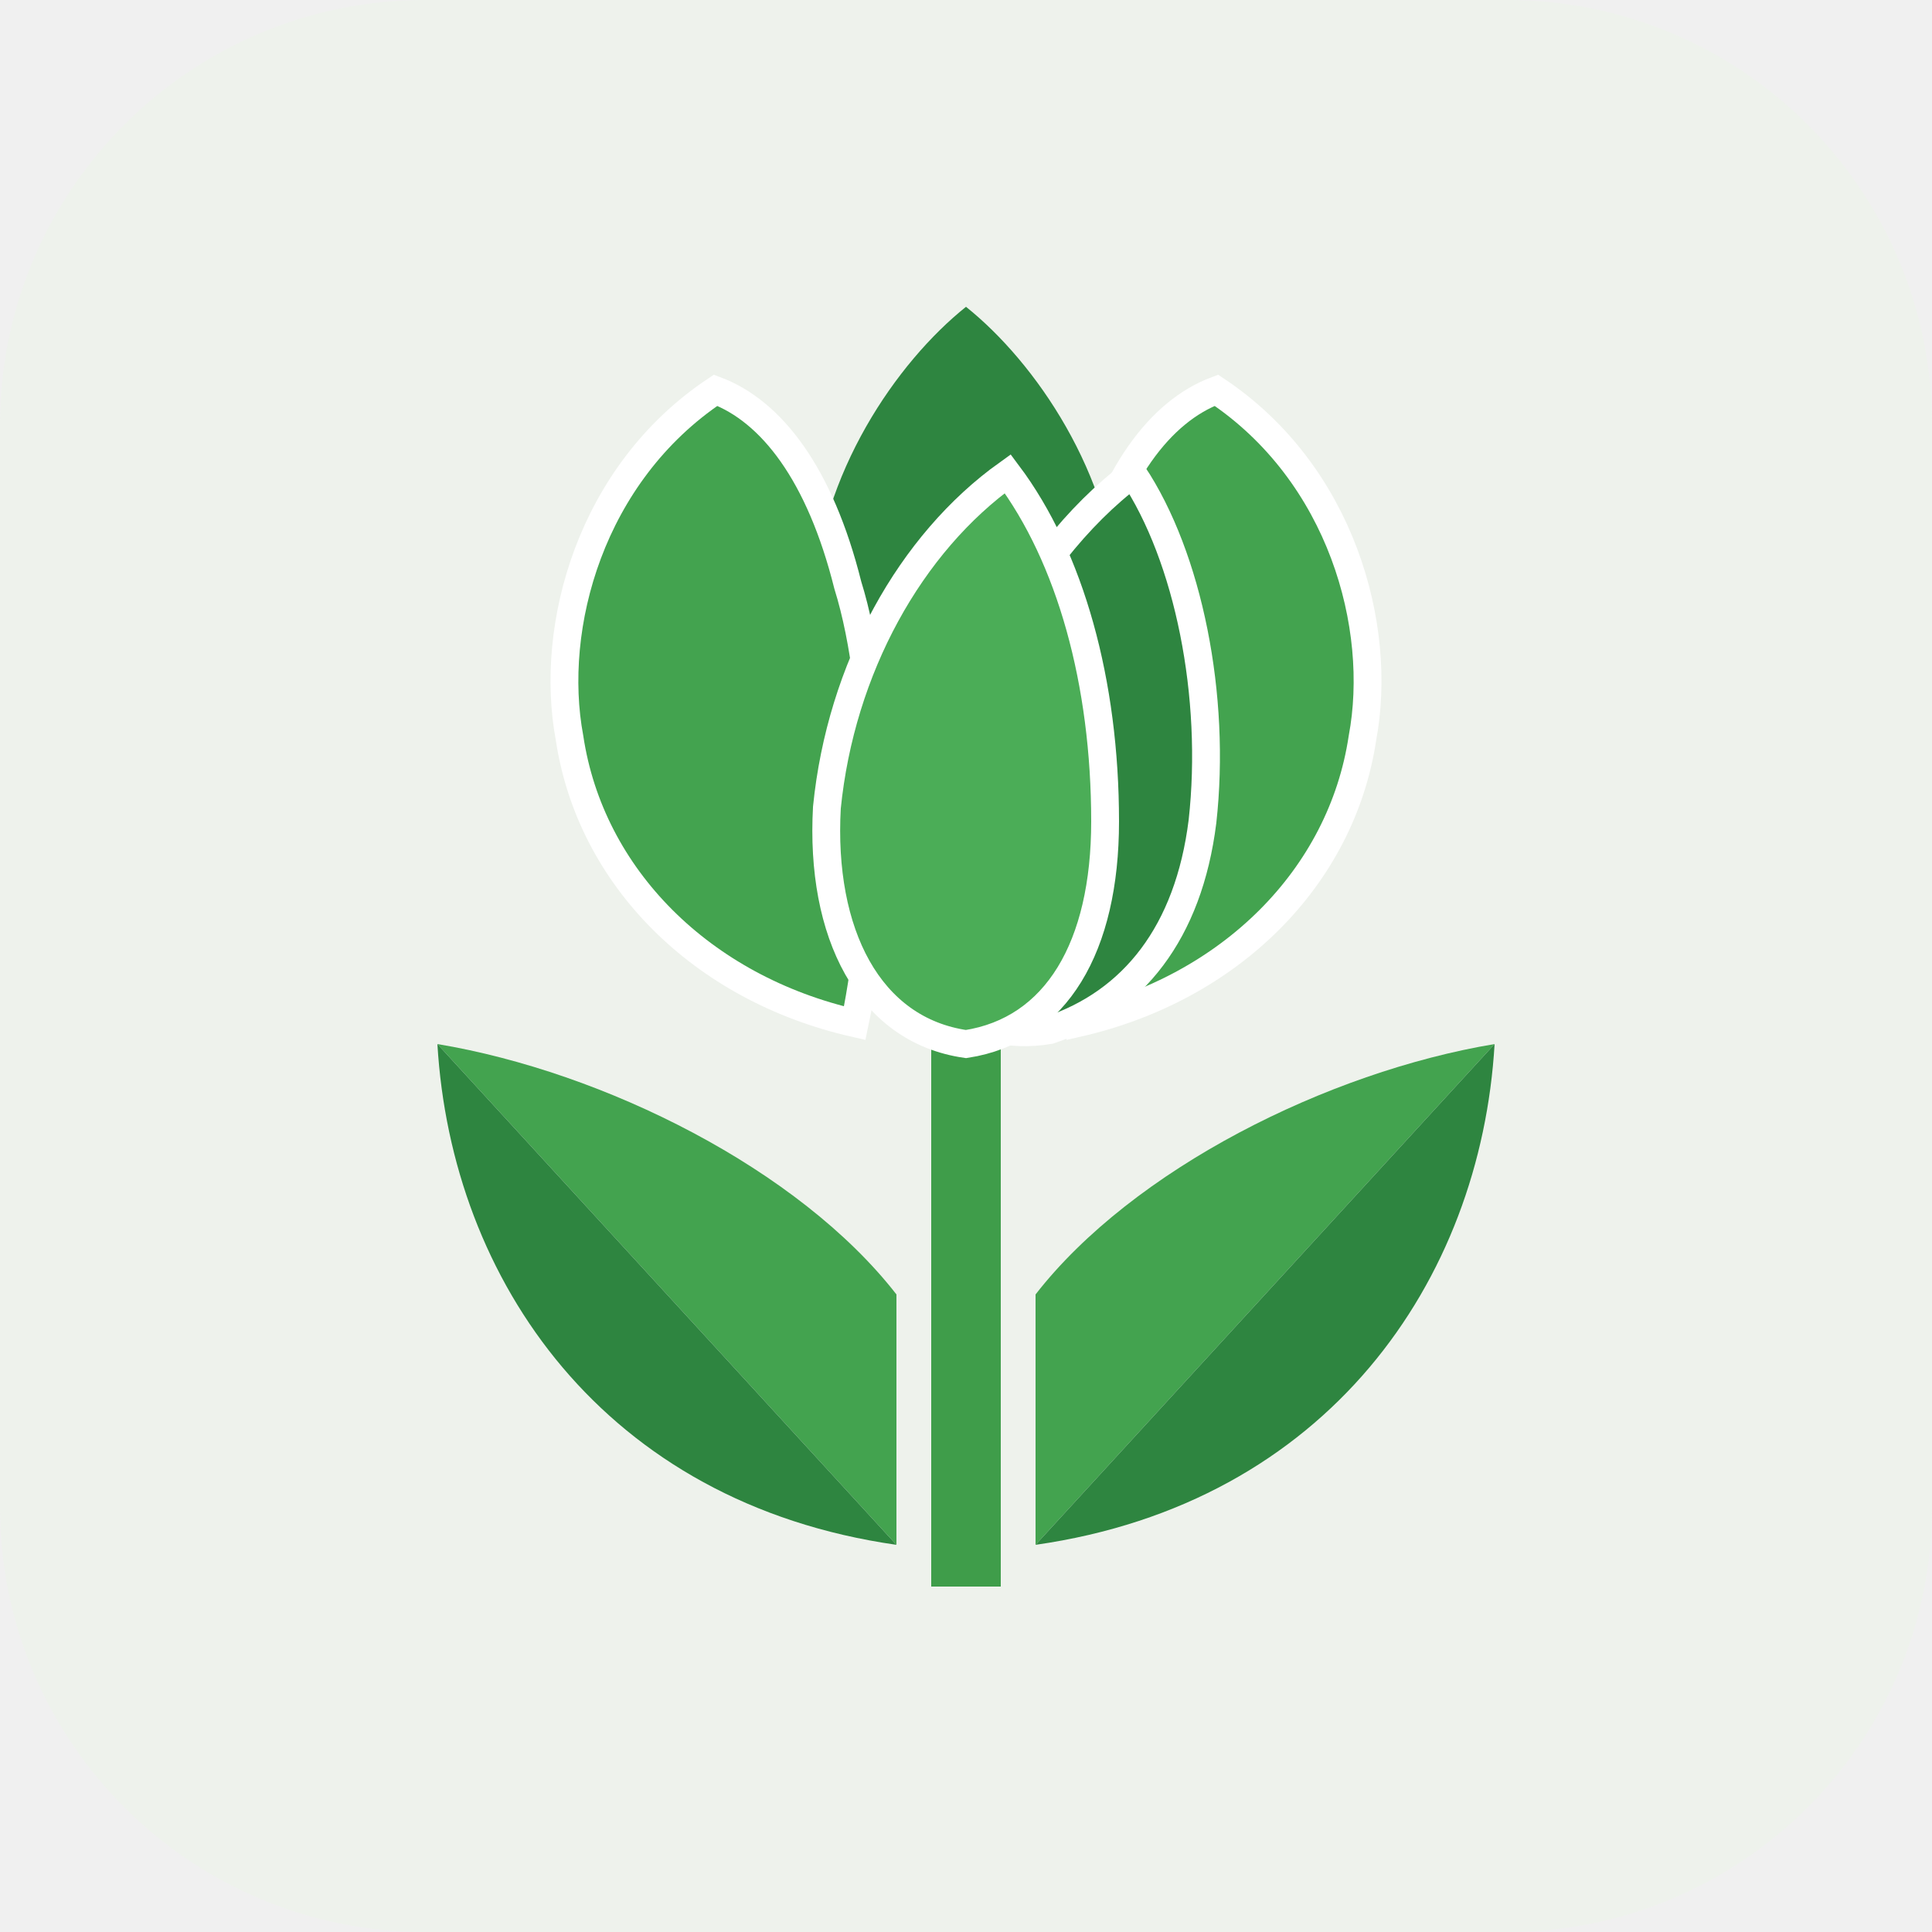
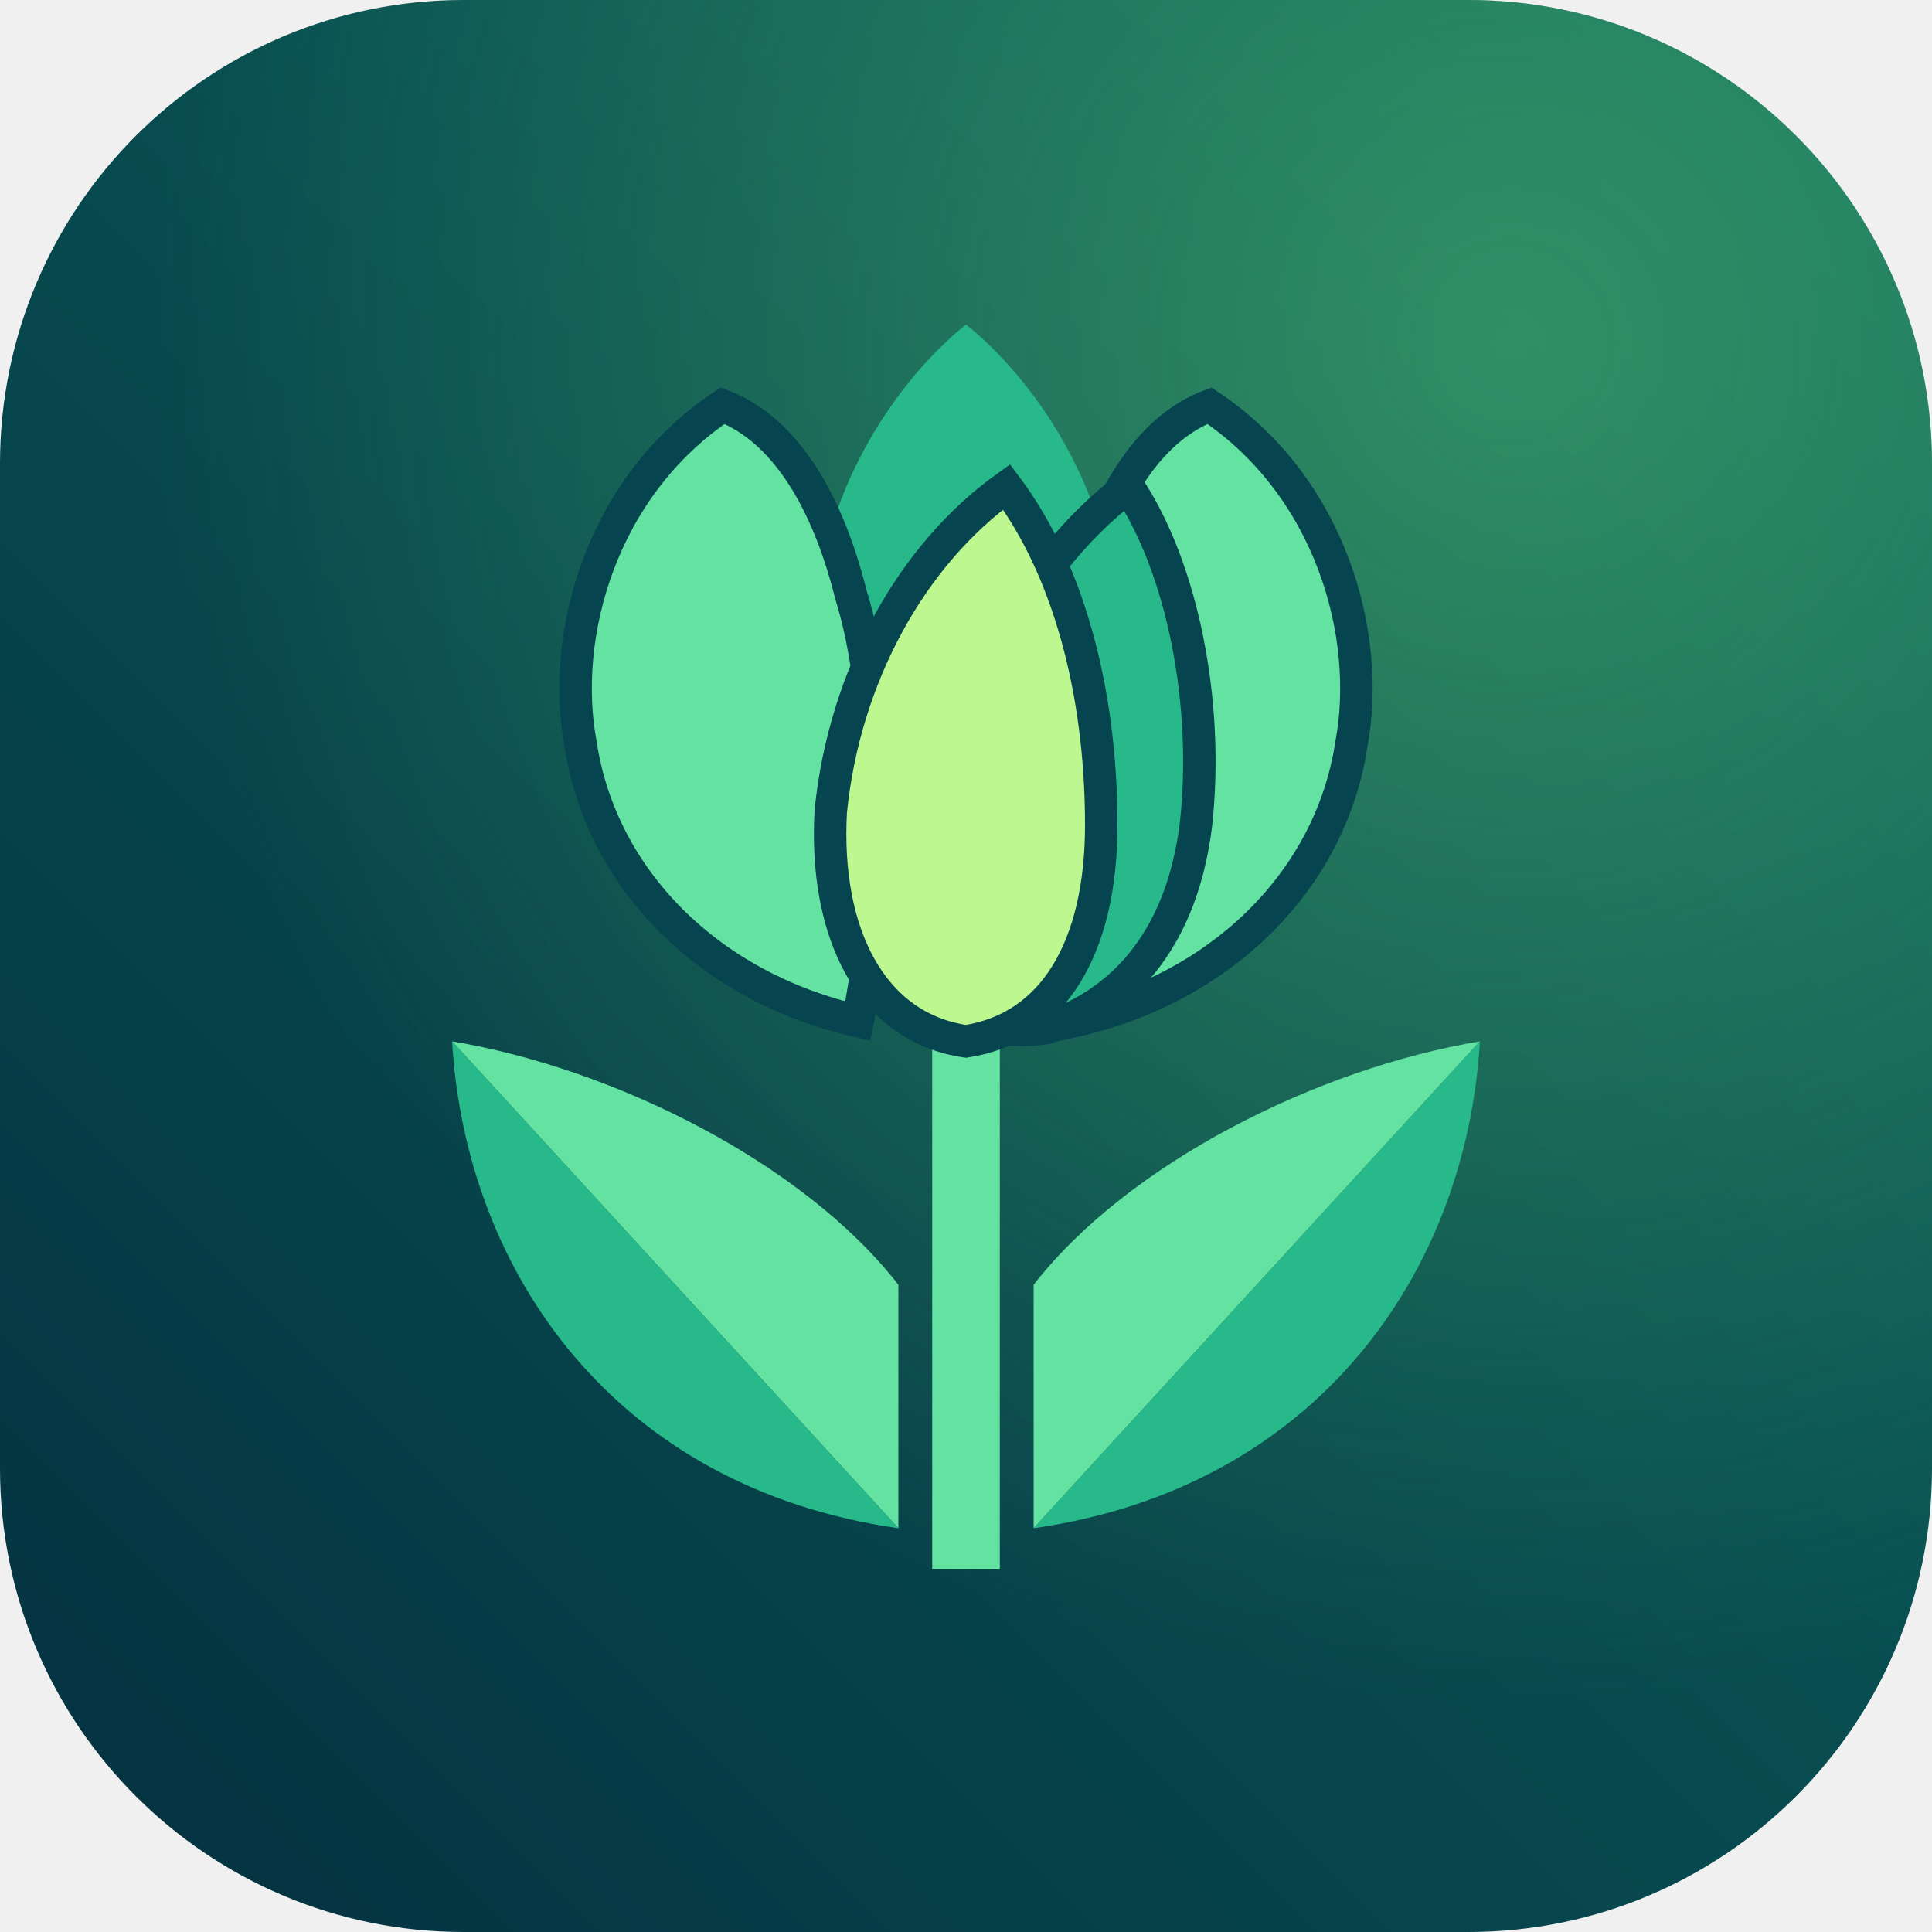
<svg xmlns="http://www.w3.org/2000/svg" width="100" height="100" viewBox="0 0 100 100">
-   <rect width="100" height="100" rx="22" fill="#eef2ec" />
-   <g transform="translate(14,13) scale(0.72)">
-     <path fill="#2e8540" d="M50 4 C 45 8, 39.5 16, 39 25 C 39 33, 44 40, 50 42.5 C 56 40, 61 33, 61 25 C 60.5 16, 55 8, 50 4 Z" />
-     <path fill="#3f9d4a" d="M47.5 52 L52.5 52 L52.5 96 L47.5 96 Z" />
-     <path fill="#43a34f" stroke="#ffffff" stroke-width="2" d="M32 10 C 23 16, 20 27, 21.5 35 C 23 45, 31 53, 42 55.5 C 44 46, 44 32, 41.5 24 C 39.5 16, 36 11.5, 32 10 Z" />
-     <path fill="#43a34f" stroke="#ffffff" stroke-width="2" d="M68 10 C 77 16, 80 27, 78.5 35 C 77 45, 69 53, 58 55.5 C 56 46, 56 32, 58.5 24 C 60.5 16, 64 11.5, 68 10 Z" />
-     <path fill="#2e8540" stroke="#ffffff" stroke-width="2" d="M62 16 C 66 22, 68 32, 67 41 C 66 49, 62 54, 56 56 C 50 57, 46 53, 46 47 C 48 34, 54 22, 62 16 Z" />
-     <path fill="#4bad57" stroke="#ffffff" stroke-width="2" d="M53 16 C 46 21, 41 30, 40 40 C 39.5 49, 43 56, 50 57 C 56.5 56, 60 50, 60 41 C 60 31, 57.5 22, 53 16 Z" />
-     <path fill="#43a34f" d="M12 57 C 24 59, 38 66, 45 75 L 45 93 L 12 57 Z" />
-     <path fill="#2e8540" d="M12 57 C 13 74, 24 90, 45 93 L 12 57 Z" />
-     <path fill="#43a34f" d="M88 57 C 76 59, 62 66, 55 75 L 55 93 L 88 57 Z" />
-     <path fill="#2e8540" d="M88 57 C 87 74, 76 90, 55 93 L 88 57 Z" />
+   <defs>
+     <linearGradient id="t" x1="0" y1="1" x2="1" y2="0">
+       <stop offset="0" stop-color="#04303f" />
+       <stop offset="1" stop-color="#0b6660" />
+     </linearGradient>
+     <radialGradient id="g" cx=".78" cy=".18" r=".7">
+       <stop offset="0" stop-color="#72e475" stop-opacity=".38" />
+       <stop offset="1" stop-color="#72e475" stop-opacity="0" />
+     </radialGradient>
+   </defs>
+   <rect width="100" height="100" rx="24" fill="url(#t)" />
+   <rect width="100" height="100" rx="24" fill="url(#g)" />
+   <g transform="translate(15,14) scale(0.70)">
+     <path fill="#27b98a" d="M50 4 C 45 8, 39.5 16, 39 25 C 39 33, 44 40, 50 42.5 C 56 40, 61 33, 61 25 C 60.5 16, 55 8, 50 4 Z" />
+     <path fill="#63e2a2" d="M47.5 52 L52.5 52 L52.5 96 L47.5 96 Z" />
+     <path fill="#63e2a2" stroke="#064450" stroke-width="2.4" d="M32 10 C 23 16, 20 27, 21.5 35 C 23 45, 31 53, 42 55.5 C 44 46, 44 32, 41.5 24 C 39.5 16, 36 11.5, 32 10 Z" />
+     <path fill="#63e2a2" stroke="#064450" stroke-width="2.4" d="M68 10 C 77 16, 80 27, 78.5 35 C 77 45, 69 53, 58 55.5 C 56 46, 56 32, 58.5 24 C 60.5 16, 64 11.5, 68 10 Z" />
+     <path fill="#27b98a" stroke="#064450" stroke-width="2.4" d="M62 16 C 66 22, 68 32, 67 41 C 66 49, 62 54, 56 56 C 50 57, 46 53, 46 47 C 48 34, 54 22, 62 16 Z" />
+     <path fill="#bdf78f" stroke="#064450" stroke-width="2.4" d="M53 16 C 46 21, 41 30, 40 40 C 39.5 49, 43 56, 50 57 C 56.5 56, 60 50, 60 41 C 60 31, 57.5 22, 53 16 Z" />
+     <path fill="#63e2a2" d="M12 57 C 24 59, 38 66, 45 75 L 45 93 L 12 57 Z" />
+     <path fill="#27b98a" d="M12 57 C 13 74, 24 90, 45 93 L 12 57 Z" />
+     <path fill="#63e2a2" d="M88 57 C 76 59, 62 66, 55 75 L 55 93 L 88 57 Z" />
+     <path fill="#27b98a" d="M88 57 C 87 74, 76 90, 55 93 L 88 57 Z" />
  </g>
</svg>
